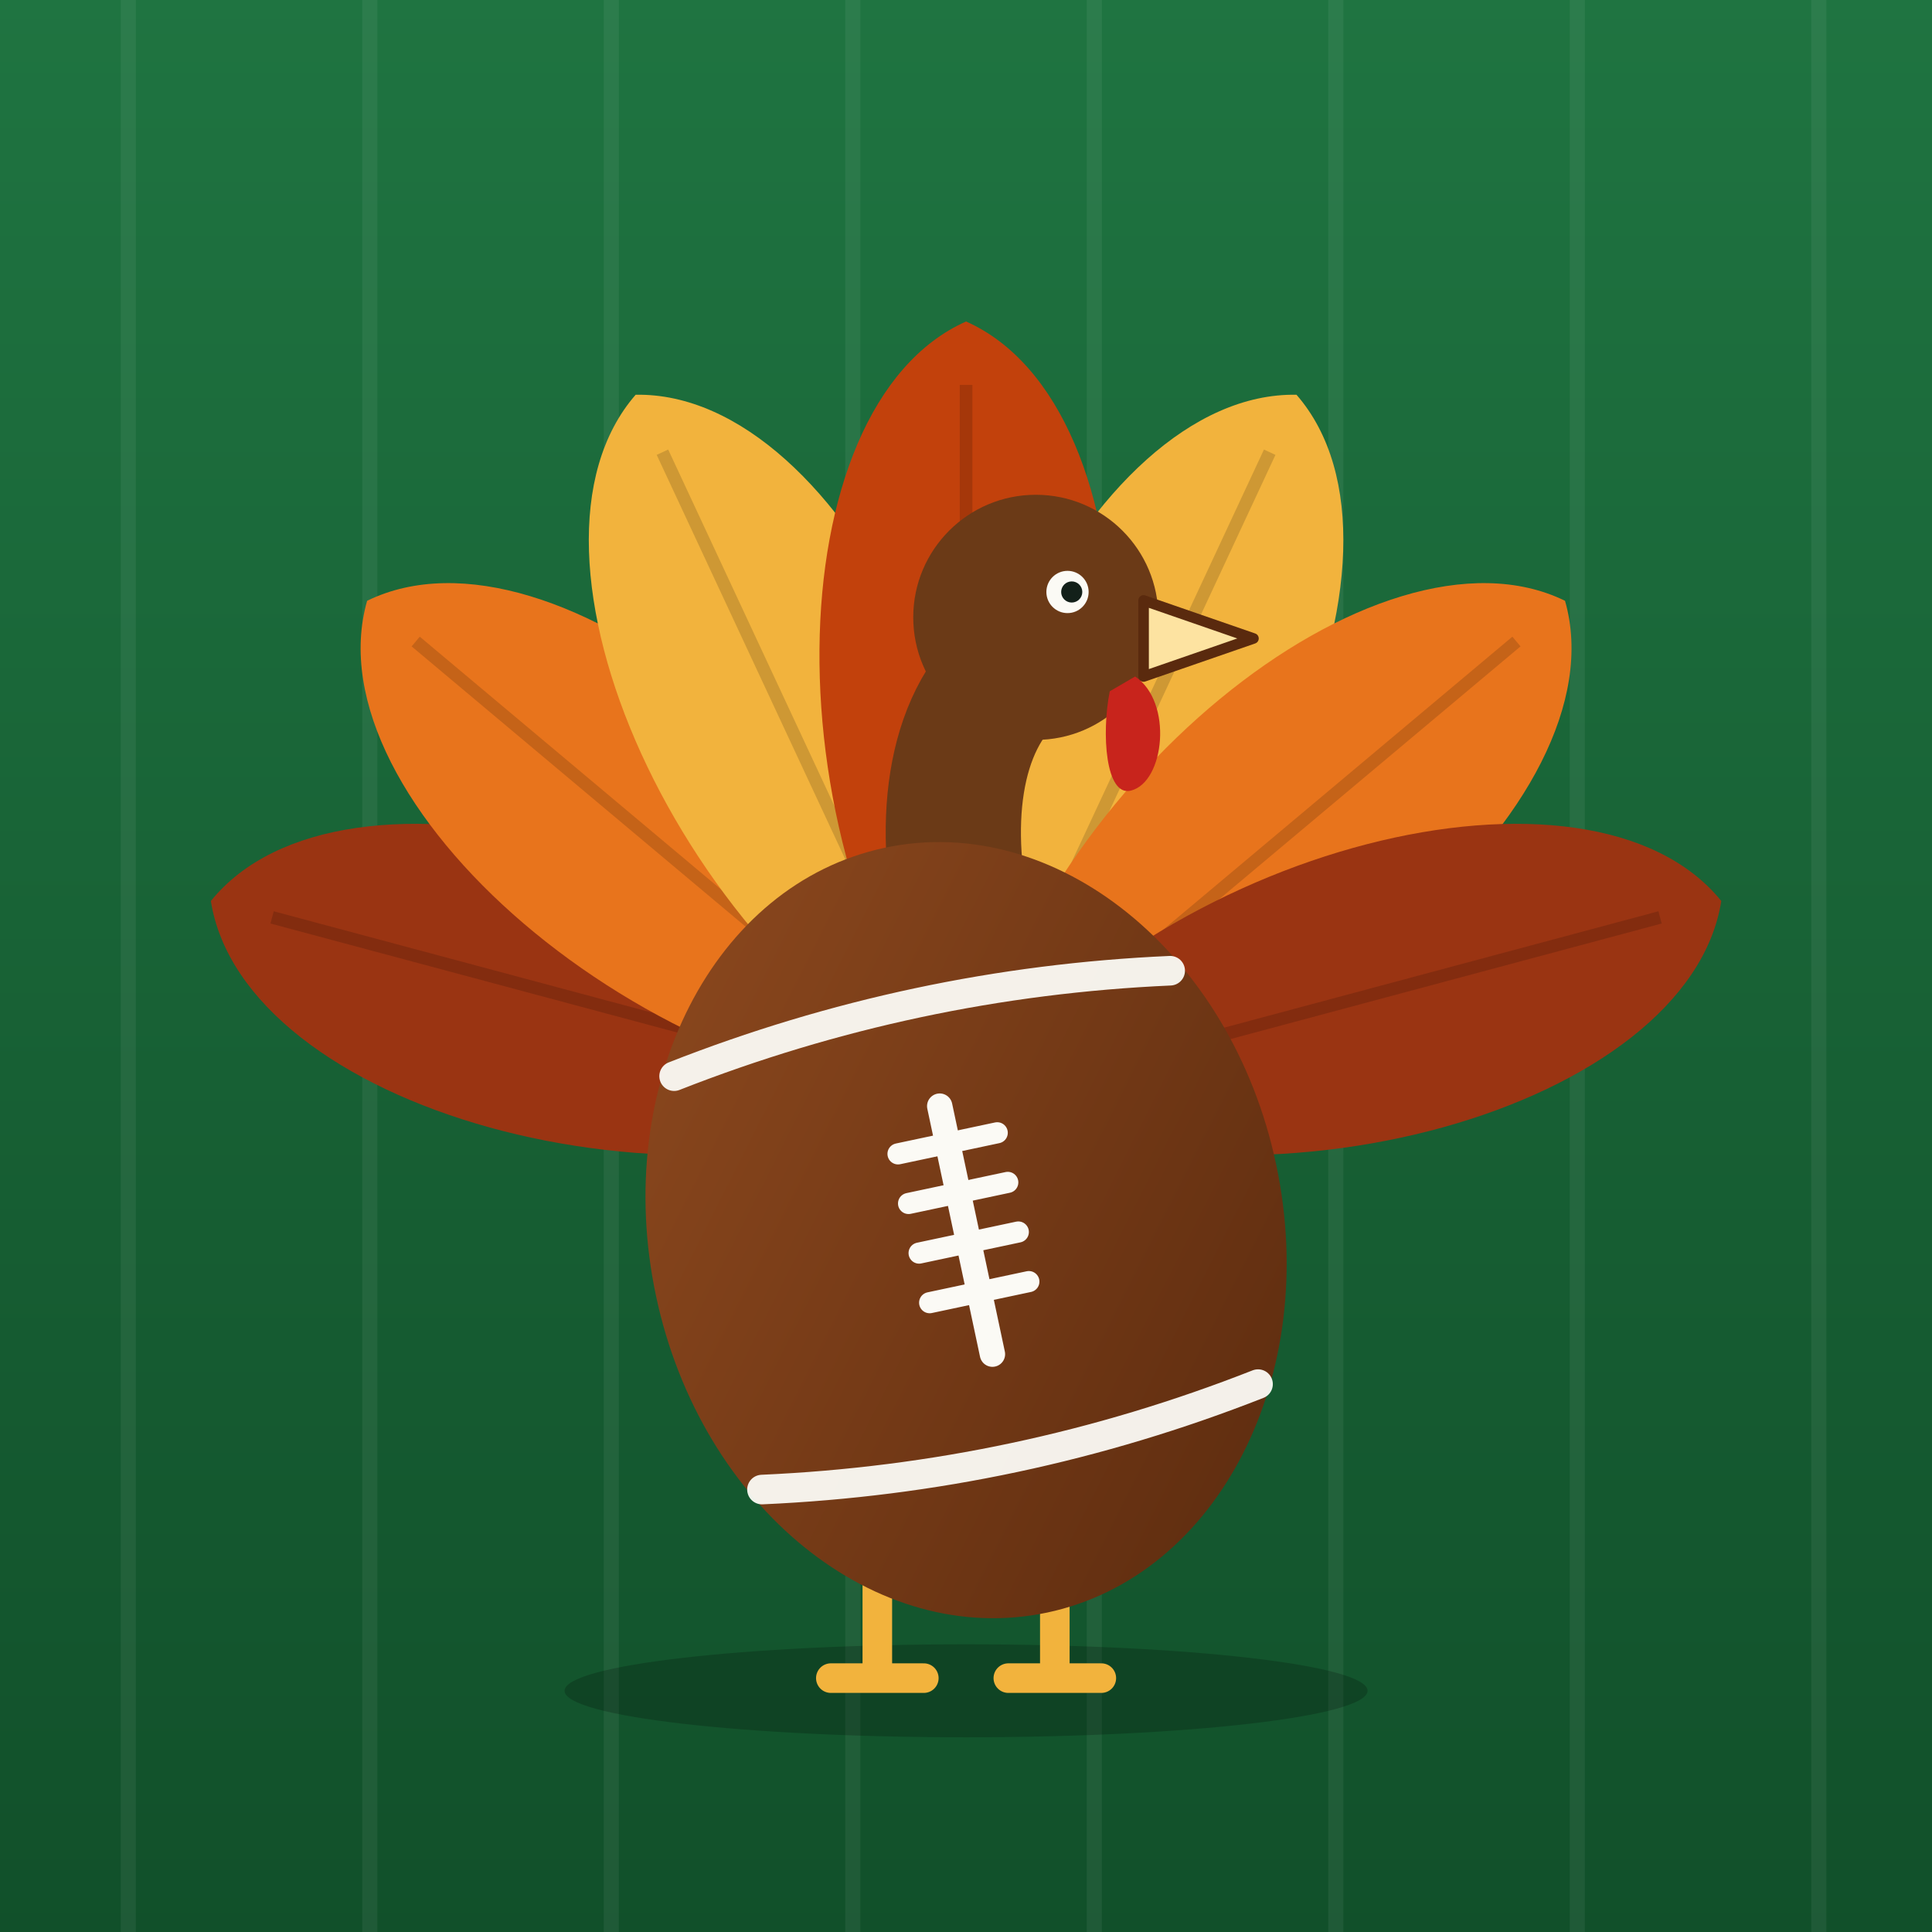
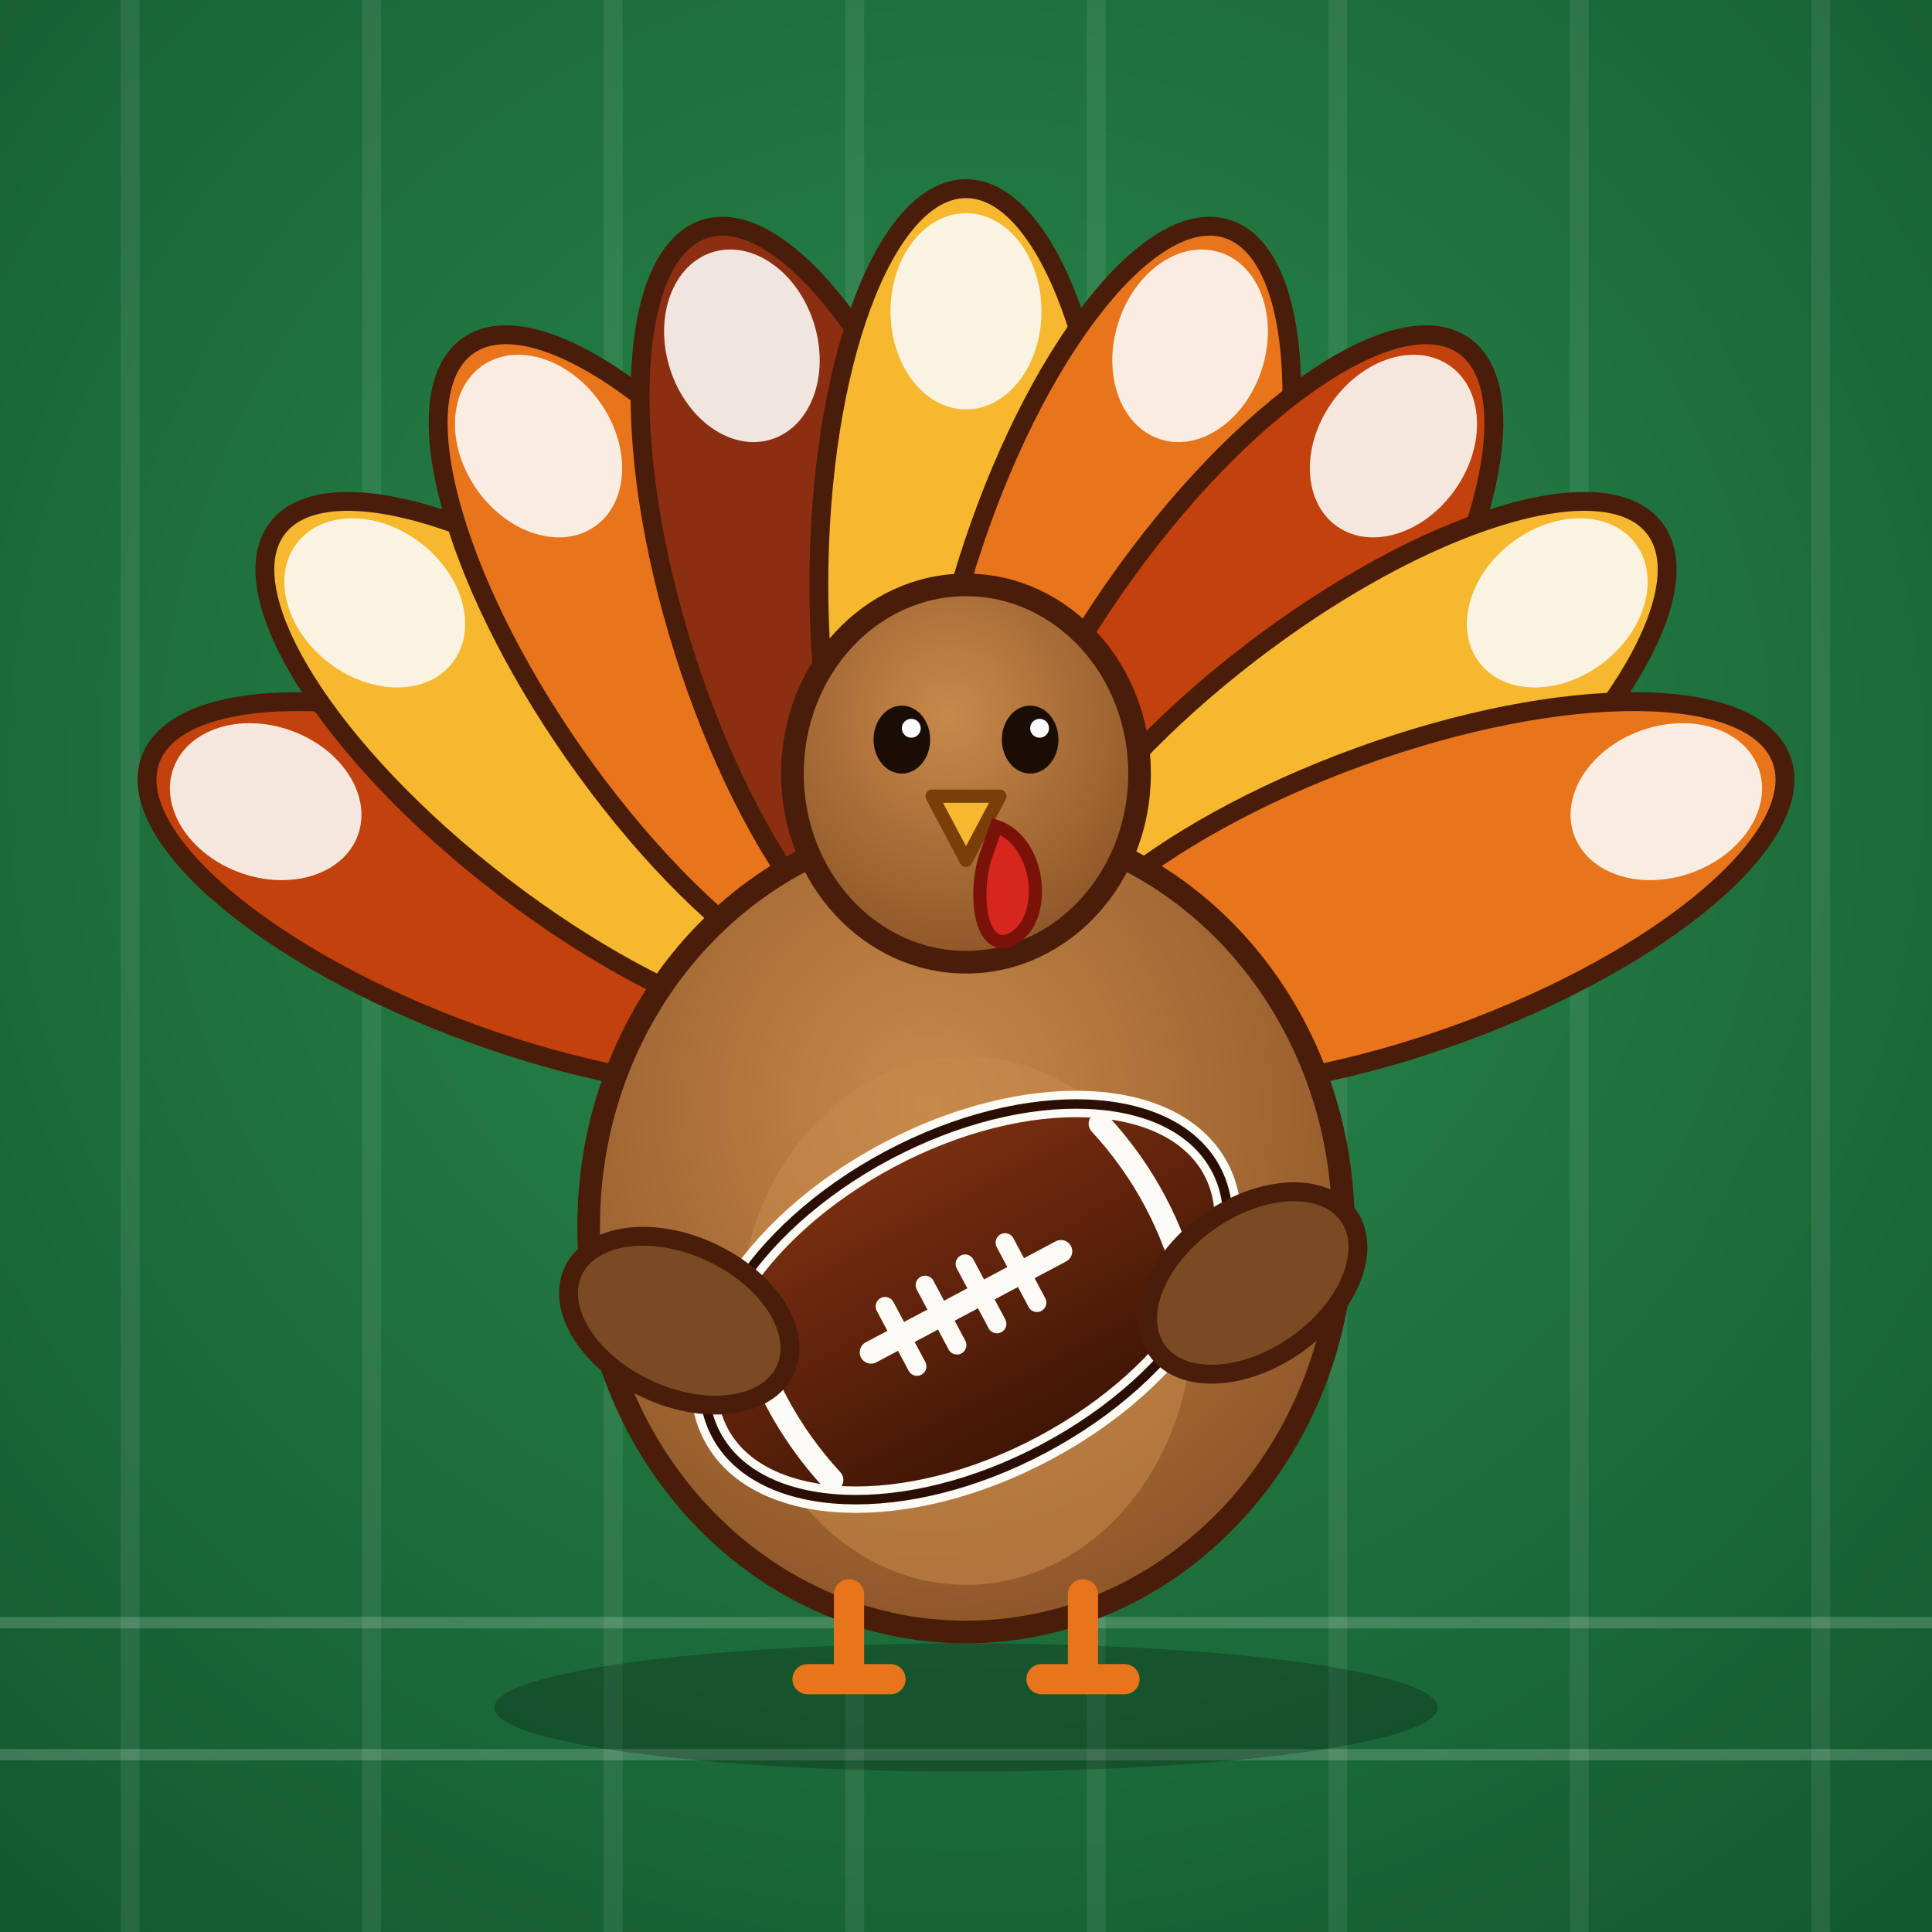
<svg xmlns="http://www.w3.org/2000/svg" viewBox="0 0 1024 1024">
  <defs>
-     <linearGradient id="bg" x1="0" y1="0" x2="0" y2="1">
-       <stop offset="0" stop-color="#1f7441" />
-       <stop offset="1" stop-color="#11502a" />
-     </linearGradient>
-     <linearGradient id="ball" x1="0" y1="0" x2="1" y2="1">
-       <stop offset="0" stop-color="#8f4a1f" />
-       <stop offset="1" stop-color="#5a2a0e" />
+     <radialGradient id="bg" cx="50%" cy="40%" r="75%">
+       <stop offset="0" stop-color="#2a8a4d" />
+       <stop offset="1" stop-color="#145a2f" />
+     </radialGradient>
+     <radialGradient id="body" cx="45%" cy="35%" r="70%">
+       <stop offset="0" stop-color="#c8894a" />
+       <stop offset="1" stop-color="#8a5326" />
+     </radialGradient>
+     <linearGradient id="ball" x1="0" y1="0" x2="0" y2="1">
+       <stop offset="0" stop-color="#7a2e10" />
+       <stop offset="1" stop-color="#3f1505" />
    </linearGradient>
  </defs>
  <rect width="1024" height="1024" fill="url(#bg)" />
-   <rect x="64" y="0" width="8" height="1024" fill="#fff" opacity=".06" />
-   <rect x="192" y="0" width="8" height="1024" fill="#fff" opacity=".06" />
-   <rect x="320" y="0" width="8" height="1024" fill="#fff" opacity=".06" />
-   <rect x="448" y="0" width="8" height="1024" fill="#fff" opacity=".06" />
-   <rect x="576" y="0" width="8" height="1024" fill="#fff" opacity=".06" />
-   <rect x="704" y="0" width="8" height="1024" fill="#fff" opacity=".06" />
-   <rect x="832" y="0" width="8" height="1024" fill="#fff" opacity=".06" />
-   <rect x="960" y="0" width="8" height="1024" fill="#fff" opacity=".06" />
-   <g transform="translate(-61.4 -87.2) scale(1.12)">
-     <g transform="rotate(-75.0 512 600)">
-       <path d="M512 600 C 417 480 422 270 512 230 C 602 270 607 480 512 600 Z" fill="#9a3412" />
-       <path d="M512 540 L512 260" stroke="#000" stroke-opacity=".15" stroke-width="6" />
-     </g>
-     <g transform="rotate(-50.0 512 600)">
-       <path d="M512 600 C 417 480 422 270 512 230 C 602 270 607 480 512 600 Z" fill="#e8741c" />
-       <path d="M512 540 L512 260" stroke="#000" stroke-opacity=".15" stroke-width="6" />
-     </g>
-     <g transform="rotate(-25.0 512 600)">
-       <path d="M512 600 C 417 480 422 270 512 230 C 602 270 607 480 512 600 Z" fill="#f2b33d" />
-       <path d="M512 540 L512 260" stroke="#000" stroke-opacity=".15" stroke-width="6" />
-     </g>
-     <g transform="rotate(0.0 512 600)">
-       <path d="M512 600 C 417 480 422 270 512 230 C 602 270 607 480 512 600 Z" fill="#c2410c" />
-       <path d="M512 540 L512 260" stroke="#000" stroke-opacity=".15" stroke-width="6" />
-     </g>
-     <g transform="rotate(25.0 512 600)">
-       <path d="M512 600 C 417 480 422 270 512 230 C 602 270 607 480 512 600 Z" fill="#f2b33d" />
-       <path d="M512 540 L512 260" stroke="#000" stroke-opacity=".15" stroke-width="6" />
-     </g>
-     <g transform="rotate(50.0 512 600)">
-       <path d="M512 600 C 417 480 422 270 512 230 C 602 270 607 480 512 600 Z" fill="#e8741c" />
-       <path d="M512 540 L512 260" stroke="#000" stroke-opacity=".15" stroke-width="6" />
-     </g>
-     <g transform="rotate(75.0 512 600)">
-       <path d="M512 600 C 417 480 422 270 512 230 C 602 270 607 480 512 600 Z" fill="#9a3412" />
-       <path d="M512 540 L512 260" stroke="#000" stroke-opacity=".15" stroke-width="6" />
-     </g>
-     <ellipse cx="512" cy="878" rx="190" ry="22" fill="#000" opacity=".2" />
-     <path d="M470 820 v52 M554 820 v52 M448 872 h44 M532 872 h44" stroke="#f2b33d" stroke-width="14" stroke-linecap="round" />
-     <path d="M512 520 C 500 470 505 420 535 395" stroke="#6b3a17" stroke-width="64" stroke-linecap="round" fill="none" />
-     <circle cx="545" cy="370" r="58" fill="#6b3a17" />
-     <circle cx="560" cy="358" r="10" fill="#fbfaf5" />
-     <circle cx="562" cy="358" r="5" fill="#13201a" />
-     <path d="M596 362 L648 380 L596 398 Z" fill="#fde3a1" stroke="#5a2a0e" stroke-width="5" stroke-linejoin="round" />
-     <path d="M592 398 C 610 410 606 448 590 452 C 578 455 576 425 580 405 Z" fill="#c8241c" />
-     <g transform="rotate(-12 512 660)">
-       <ellipse cx="512" cy="660" rx="150" ry="185" fill="url(#ball)" />
-       <path d="M392 560 Q512 540 632 560 M392 760 Q512 780 632 760" stroke="#fbfaf5" stroke-width="14" fill="none" stroke-linecap="round" opacity=".95" />
-       <path d="M512 600 V720" stroke="#fbfaf5" stroke-width="12" stroke-linecap="round" />
-       <path d="M488 618 h48 M488 642 h48 M488 666 h48 M488 690 h48" stroke="#fbfaf5" stroke-width="10" stroke-linecap="round" />
-     </g>
+   <rect x="64" y="0" width="10" height="1024" fill="#fff" opacity=".08" />
+   <rect x="192" y="0" width="10" height="1024" fill="#fff" opacity=".08" />
+   <rect x="320" y="0" width="10" height="1024" fill="#fff" opacity=".08" />
+   <rect x="448" y="0" width="10" height="1024" fill="#fff" opacity=".08" />
+   <rect x="576" y="0" width="10" height="1024" fill="#fff" opacity=".08" />
+   <rect x="704" y="0" width="10" height="1024" fill="#fff" opacity=".08" />
+   <rect x="832" y="0" width="10" height="1024" fill="#fff" opacity=".08" />
+   <rect x="960" y="0" width="10" height="1024" fill="#fff" opacity=".08" />
+   <g opacity=".18" stroke="#fff" stroke-width="6" fill="none">
+     <path d="M0 860 H1024 M0 930 H1024" />
  </g>
+   <g transform="rotate(-70.0 512 560)">
+     <ellipse cx="512" cy="310" rx="78" ry="210" fill="#c2410c" stroke="#4a1d0a" stroke-width="10" />
+     <ellipse cx="512" cy="165" rx="40" ry="52" fill="#fbfaf5" opacity=".9" />
+   </g>
+   <g transform="rotate(-52.5 512 560)">
+     <ellipse cx="512" cy="310" rx="78" ry="210" fill="#f5b82e" stroke="#4a1d0a" stroke-width="10" />
+     <ellipse cx="512" cy="165" rx="40" ry="52" fill="#fbfaf5" opacity=".9" />
+   </g>
+   <g transform="rotate(-35.0 512 560)">
+     <ellipse cx="512" cy="310" rx="78" ry="210" fill="#e8741c" stroke="#4a1d0a" stroke-width="10" />
+     <ellipse cx="512" cy="165" rx="40" ry="52" fill="#fbfaf5" opacity=".9" />
+   </g>
+   <g transform="rotate(-17.5 512 560)">
+     <ellipse cx="512" cy="310" rx="78" ry="210" fill="#8b2e12" stroke="#4a1d0a" stroke-width="10" />
+     <ellipse cx="512" cy="165" rx="40" ry="52" fill="#fbfaf5" opacity=".9" />
+   </g>
+   <g transform="rotate(0.0 512 560)">
+     <ellipse cx="512" cy="310" rx="78" ry="210" fill="#f5b82e" stroke="#4a1d0a" stroke-width="10" />
+     <ellipse cx="512" cy="165" rx="40" ry="52" fill="#fbfaf5" opacity=".9" />
+   </g>
+   <g transform="rotate(17.5 512 560)">
+     <ellipse cx="512" cy="310" rx="78" ry="210" fill="#e8741c" stroke="#4a1d0a" stroke-width="10" />
+     <ellipse cx="512" cy="165" rx="40" ry="52" fill="#fbfaf5" opacity=".9" />
+   </g>
+   <g transform="rotate(35.0 512 560)">
+     <ellipse cx="512" cy="310" rx="78" ry="210" fill="#c2410c" stroke="#4a1d0a" stroke-width="10" />
+     <ellipse cx="512" cy="165" rx="40" ry="52" fill="#fbfaf5" opacity=".9" />
+   </g>
+   <g transform="rotate(52.5 512 560)">
+     <ellipse cx="512" cy="310" rx="78" ry="210" fill="#f5b82e" stroke="#4a1d0a" stroke-width="10" />
+     <ellipse cx="512" cy="165" rx="40" ry="52" fill="#fbfaf5" opacity=".9" />
+   </g>
+   <g transform="rotate(70.0 512 560)">
+     <ellipse cx="512" cy="310" rx="78" ry="210" fill="#e8741c" stroke="#4a1d0a" stroke-width="10" />
+     <ellipse cx="512" cy="165" rx="40" ry="52" fill="#fbfaf5" opacity=".9" />
+   </g>
+   <ellipse cx="512" cy="905" rx="250" ry="34" fill="#000" opacity=".22" />
+   <ellipse cx="512" cy="650" rx="200" ry="215" fill="url(#body)" stroke="#4a1d0a" stroke-width="12" />
+   <ellipse cx="512" cy="700" rx="120" ry="140" fill="#c98a4b" opacity=".55" />
+   <path d="M450 845 v45 m-22 0 h44 M574 845 v45 m-22 0 h44" stroke="#e8741c" stroke-width="16" stroke-linecap="round" />
+   <ellipse cx="512" cy="410" rx="92" ry="100" fill="url(#body)" stroke="#4a1d0a" stroke-width="12" />
+   <ellipse cx="478" cy="392" rx="15" ry="18" fill="#1a0d05" />
+   <ellipse cx="546" cy="392" rx="15" ry="18" fill="#1a0d05" />
+   <circle cx="483" cy="386" r="5" fill="#fff" />
+   <circle cx="551" cy="386" r="5" fill="#fff" />
+   <path d="M494 422 L530 422 L512 456 Z" fill="#f5b82e" stroke="#7a3e0a" stroke-width="7" stroke-linejoin="round" />
+   <path d="M528 438 C 552 446 556 488 536 498 C 520 505 516 476 522 455 Z" fill="#d7261e" stroke="#7a1208" stroke-width="7" />
+   <g transform="rotate(-28 512 690)">
+     <ellipse cx="512" cy="690" rx="150" ry="88" fill="url(#ball)" stroke="#fbfaf5" stroke-width="14" />
+     <ellipse cx="512" cy="690" rx="150" ry="88" fill="none" stroke="#2a0e03" stroke-width="5" />
+     <path d="M405 640 Q392 690 405 740 M619 640 Q632 690 619 740" stroke="#fbfaf5" stroke-width="12" fill="none" stroke-linecap="round" />
+     <path d="M455 690 H569" stroke="#fbfaf5" stroke-width="12" stroke-linecap="round" />
+     <path d="M473 672 v36 M497 672 v36 M521 672 v36 M545 672 v36" stroke="#fbfaf5" stroke-width="10" stroke-linecap="round" />
+   </g>
+   <ellipse cx="360" cy="700" rx="62" ry="40" fill="#7a4a22" stroke="#4a1d0a" stroke-width="10" transform="rotate(25 360 700)" />
+   <ellipse cx="664" cy="680" rx="62" ry="40" fill="#7a4a22" stroke="#4a1d0a" stroke-width="10" transform="rotate(-35 664 680)" />
</svg>
